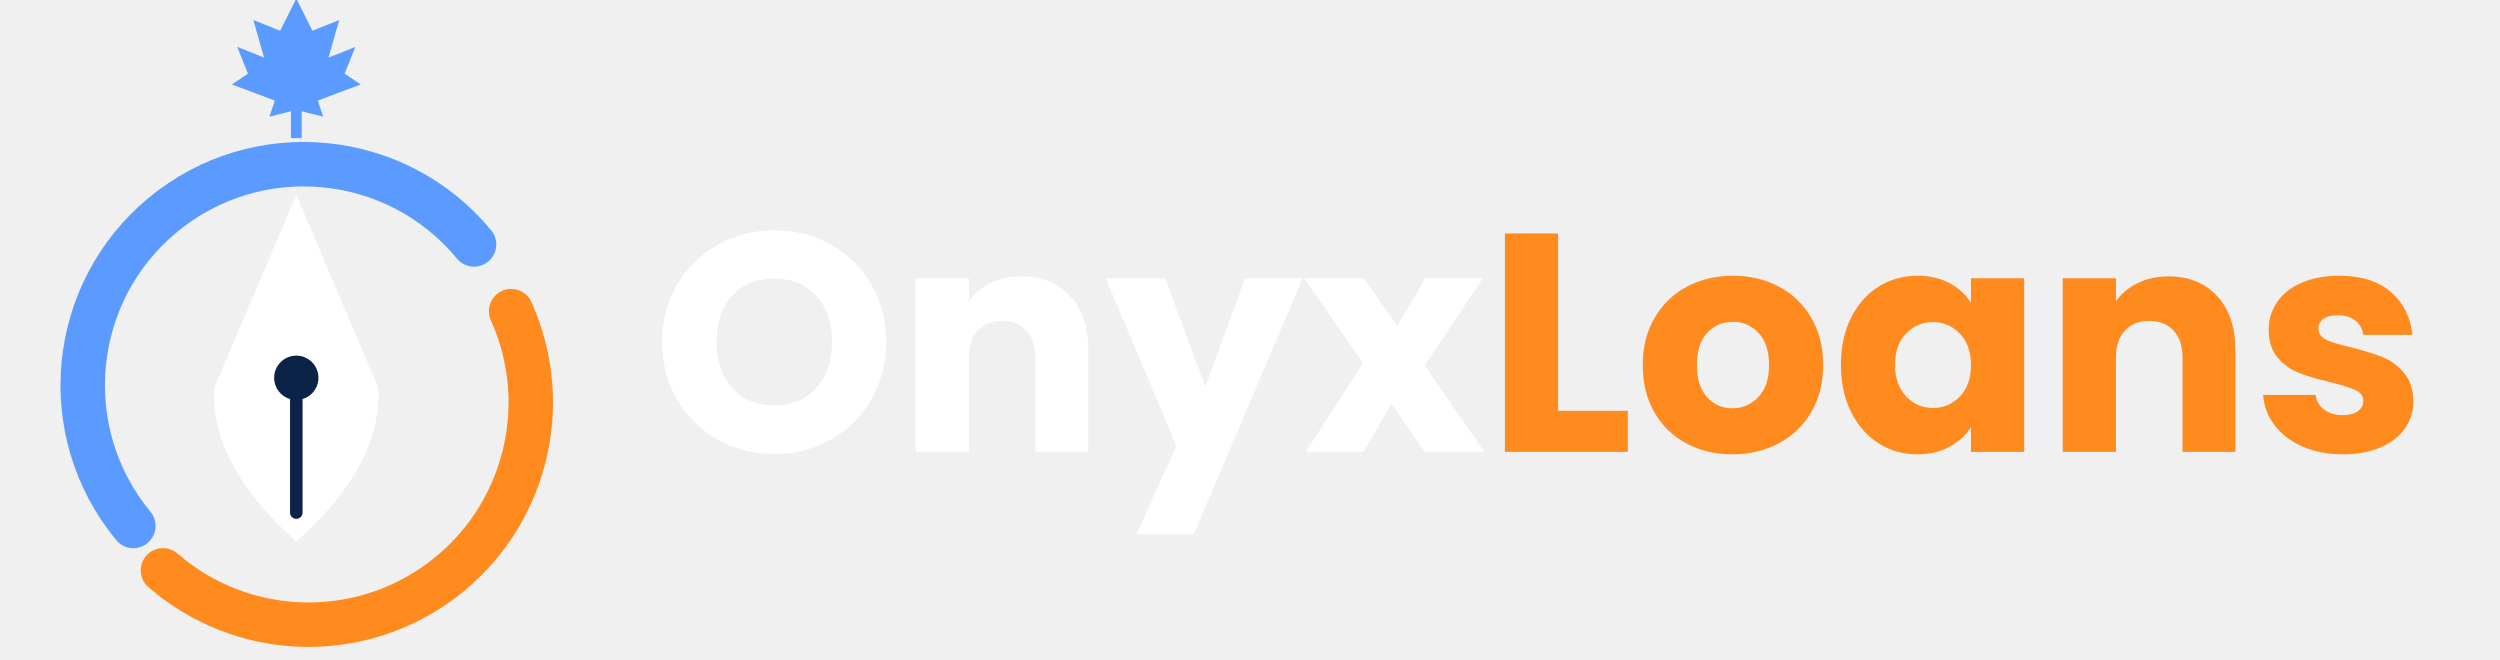
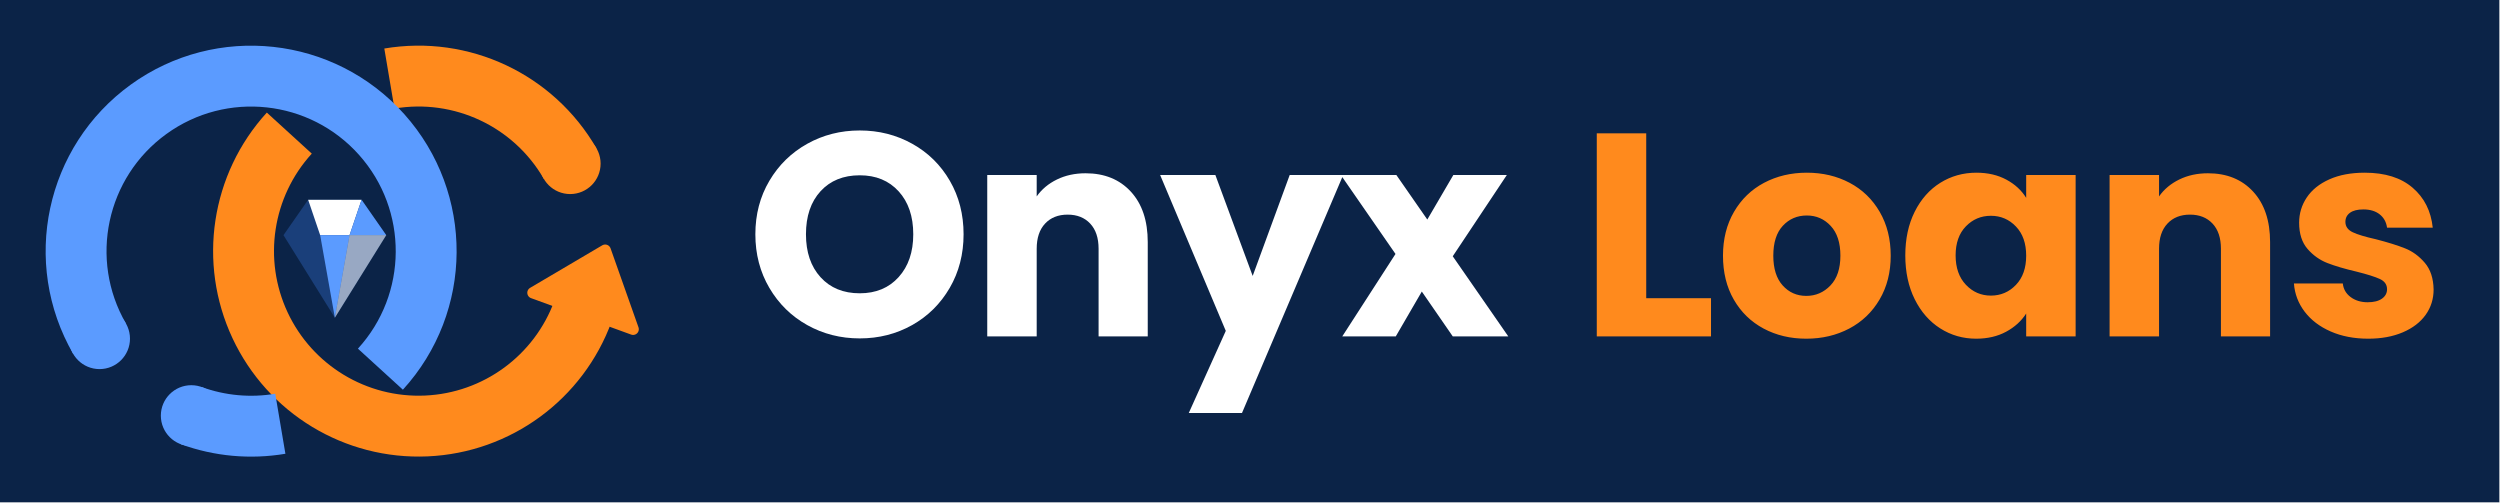
- <svg xmlns="http://www.w3.org/2000/svg" viewBox="0 0 675 178" width="675" height="178">
-   <g transform="translate(0,0) scale(1.0)">
-     <g transform="translate(0,18)">
-       <path d="M36 124 A58 58 0 1 1 128 48" fill="none" stroke="#5B9BFF" stroke-width="12" stroke-linecap="round" />
-       <path d="M138 66 A60 60 0 0 1 44 136" fill="none" stroke="#FF8A1D" stroke-width="12" stroke-linecap="round" />
-       <g transform="translate(80,84) scale(1.3) translate(-80,-84)">
-         <path d="M80 46 L97 86 Q98 102 80 118 Q62 102 63 86 Z" fill="#FFFFFF" />
-         <circle cx="80" cy="84" r="4.6" fill="#0B2347" />
-         <path d="M80 88 L80 112" stroke="#0B2347" stroke-width="2.6" stroke-linecap="round" />
-       </g>
-     </g>
-     <path d="M0,-12 L3,-6 L8,-8 L6,-1 L11,-3 L9,2 L12,4 L4,7 L5,10 L1,9 L1,14 L-1,14 L-1,9 L-5,10 L-4,7 L-12,4 L-9,2 L-11,-3 L-6,-1 L-8,-8 L-3,-6 Z" transform="translate(80,17) scale(1.45)" fill="#5B9BFF" />
+ <svg xmlns="http://www.w3.org/2000/svg" viewBox="0 0 657 132" width="657" height="132">
+   <rect width="656.82" height="132" rx="0" fill="#0B2347" />
+   <g transform="translate(-12,-34) scale(1.0)">
+     <path d="M161.84 77.00 A46 46 0 0 0 114.33 54.64" fill="none" stroke="#FF8A1D" stroke-width="16" />
+     <path d="M88.03 68.98 A46 46 0 1 0 165.23 115.73" fill="none" stroke="#FF8A1D" stroke-width="16" />
+     <circle cx="161.84" cy="77.00" r="8.0" fill="#FF8A1D" />
+     <path d="M178.38 120.52 L171.04 99.76 L152.07 110.94 Z" fill="#FF8A1D" stroke="#FF8A1D" stroke-width="3" stroke-linejoin="round" />
+     <path d="M38.16 123.00 A46 46 0 1 1 111.97 131.02" fill="none" stroke="#5B9BFF" stroke-width="16" />
+     <circle cx="38.16" cy="123.00" r="8.0" fill="#5B9BFF" />
+     <path d="M85.67 145.36 A46 46 0 0 1 62.27 143.23" fill="none" stroke="#5B9BFF" stroke-width="16" />
+     <circle cx="62.27" cy="143.23" r="8.0" fill="#5B9BFF" />
+     <polygon points="92.98,86.50 107.02,86.50 113.50,95.80 100.00,117.50 86.50,95.80" fill="#1A3F7A" />
+     <polygon points="92.98,86.50 107.02,86.50 103.86,95.80 96.14,95.80" fill="#FFFFFF" />
+     <polygon points="107.02,86.50 113.50,95.80 103.86,95.80" fill="#5B9BFF" />
+     <polygon points="96.14,95.80 103.86,95.80 100.00,117.50" fill="#5B9BFF" />
+     <polygon points="103.86,95.80 113.50,95.80 100.00,117.50" fill="#FFFFFF" opacity="0.55" />
  </g>
-   <path d="M178.772 92.348Q178.772 83.696 182.846 76.808Q186.92 69.92 193.85 66.056Q200.78 62.192 209.096 62.192Q217.412 62.192 224.342 66.056Q231.272 69.92 235.262 76.808Q239.252 83.696 239.252 92.348Q239.252 101.0 235.22 107.93Q231.188 114.86 224.3 118.724Q217.412 122.588 209.096 122.588Q200.78 122.588 193.85 118.724Q186.92 114.86 182.846 107.93Q178.772 101.0 178.772 92.348ZM224.636 92.348Q224.636 84.536 220.394 79.874Q216.152 75.212 209.096 75.212Q201.956 75.212 197.714 79.832Q193.472 84.452 193.472 92.348Q193.472 100.16 197.714 104.822Q201.956 109.484 209.096 109.484Q216.152 109.484 220.394 104.78Q224.636 100.076 224.636 92.348ZM293.852 94.616V122.0H279.572V96.548Q279.572 91.844 277.136 89.24Q274.7 86.636 270.584 86.636Q266.468 86.636 264.032 89.24Q261.596 91.844 261.596 96.548V122.0H247.232V75.128H261.596V81.344Q263.78 78.236 267.476 76.43Q271.172 74.624 275.792 74.624Q284.024 74.624 288.938 79.958Q293.852 85.292 293.852 94.616ZM351.728 75.128 322.328 144.26H306.872L317.624 120.404L298.556 75.128H314.6L325.436 104.444L336.188 75.128ZM384.656 122.0 375.668 108.98 368.108 122.0H352.568L368.024 98.06L352.148 75.128H368.276L377.264 88.064L384.824 75.128H400.364L384.656 98.732L400.784 122.0Z" fill="#FFFFFF" />
-   <path d="M420.692 110.912H439.508V122.0H406.328V63.032H420.692ZM443.54 98.564Q443.54 91.34 446.732 85.838Q449.924 80.336 455.468 77.396Q461.012 74.456 467.9 74.456Q474.788 74.456 480.332 77.396Q485.876 80.336 489.068 85.838Q492.26 91.34 492.26 98.564Q492.26 105.788 489.026 111.29Q485.792 116.792 480.206 119.732Q474.62 122.672 467.732 122.672Q460.844 122.672 455.342 119.732Q449.84 116.792 446.69 111.332Q443.54 105.872 443.54 98.564ZM477.644 98.564Q477.644 92.936 474.83 89.912Q472.016 86.888 467.9 86.888Q463.7 86.888 460.928 89.87Q458.156 92.852 458.156 98.564Q458.156 104.192 460.886 107.216Q463.616 110.24 467.732 110.24Q471.848 110.24 474.746 107.216Q477.644 104.192 477.644 98.564ZM517.712 74.456Q522.668 74.456 526.406 76.472Q530.144 78.488 532.16 81.764V75.128H546.524V122.0H532.16V115.364Q530.06 118.64 526.322 120.656Q522.584 122.672 517.628 122.672Q511.916 122.672 507.212 119.69Q502.508 116.708 499.778 111.206Q497.048 105.704 497.048 98.48Q497.048 91.256 499.778 85.796Q502.508 80.336 507.212 77.396Q511.916 74.456 517.712 74.456ZM521.912 86.972Q517.628 86.972 514.646 90.038Q511.664 93.104 511.664 98.48Q511.664 103.856 514.646 107.006Q517.628 110.156 521.912 110.156Q526.196 110.156 529.178 107.048Q532.16 103.94 532.16 98.564Q532.16 93.188 529.178 90.08Q526.196 86.972 521.912 86.972ZM603.56 94.616V122.0H589.28V96.548Q589.28 91.844 586.844 89.24Q584.408 86.636 580.292 86.636Q576.176 86.636 573.74 89.24Q571.304 91.844 571.304 96.548V122.0H556.94V75.128H571.304V81.344Q573.488 78.236 577.184 76.43Q580.88 74.624 585.5 74.624Q593.732 74.624 598.646 79.958Q603.56 85.292 603.56 94.616ZM611.036 106.628H625.232Q625.484 109.064 627.5 110.576Q629.516 112.088 632.456 112.088Q635.144 112.088 636.614 111.038Q638.084 109.988 638.084 108.308Q638.084 106.292 635.984 105.326Q633.884 104.36 629.18 103.184Q624.14 102.008 620.78 100.706Q617.42 99.404 614.984 96.59Q612.548 93.776 612.548 88.988Q612.548 84.956 614.774 81.638Q617 78.32 621.326 76.388Q625.652 74.456 631.616 74.456Q640.436 74.456 645.518 78.824Q650.6 83.192 651.356 90.416H638.084Q637.748 87.98 635.942 86.552Q634.136 85.124 631.196 85.124Q628.676 85.124 627.332 86.09Q625.988 87.056 625.988 88.736Q625.988 90.752 628.13 91.76Q630.272 92.768 634.808 93.776Q640.016 95.12 643.292 96.422Q646.568 97.724 649.046 100.622Q651.524 103.52 651.608 108.392Q651.608 112.508 649.298 115.742Q646.988 118.976 642.662 120.824Q638.336 122.672 632.624 122.672Q626.492 122.672 621.704 120.572Q616.916 118.472 614.144 114.818Q611.372 111.164 611.036 106.628Z" fill="#FF8A1D" />
+   <path d="M198.508 61.572Q198.508 53.744 202.194 47.512Q205.88 41.28 212.15 37.784Q218.42 34.288 225.944 34.288Q233.468 34.288 239.738 37.784Q246.008 41.28 249.618 47.512Q253.228 53.744 253.228 61.572Q253.228 69.4 249.58 75.67Q245.932 81.94 239.7 85.436Q233.468 88.932 225.944 88.932Q218.42 88.932 212.15 85.436Q205.88 81.94 202.194 75.67Q198.508 69.4 198.508 61.572ZM240.004 61.572Q240.004 54.504 236.166 50.286Q232.328 46.068 225.944 46.068Q219.484 46.068 215.646 50.248Q211.808 54.428 211.808 61.572Q211.808 68.64 215.646 72.858Q219.484 77.076 225.944 77.076Q232.328 77.076 236.166 72.82Q240.004 68.564 240.004 61.572ZM301.628 63.624V88.4H288.708V65.372Q288.708 61.116 286.504 58.76Q284.3 56.404 280.576 56.404Q276.852 56.404 274.648 58.76Q272.444 61.116 272.444 65.372V88.4H259.448V45.992H272.444V51.616Q274.42 48.804 277.764 47.17Q281.108 45.536 285.288 45.536Q292.736 45.536 297.182 50.362Q301.628 55.188 301.628 63.624ZM352.992 45.992 326.392 108.54H312.408L322.136 86.956L304.884 45.992H319.4L329.204 72.516L338.932 45.992ZM381.784 88.4 373.652 76.62 366.812 88.4H352.752L366.736 66.74L352.372 45.992H366.964L375.096 57.696L381.936 45.992H395.996L381.784 67.348L396.376 88.4Z" fill="#FFFFFF" />
+   <path d="M432.628 78.368H449.652V88.4H419.632V35.048H432.628ZM452.8 67.196Q452.8 60.66 455.688 55.682Q458.576 50.704 463.592 48.044Q468.608 45.384 474.84 45.384Q481.072 45.384 486.088 48.044Q491.104 50.704 493.992 55.682Q496.88 60.66 496.88 67.196Q496.88 73.732 493.954 78.71Q491.028 83.688 485.974 86.348Q480.92 89.008 474.688 89.008Q468.456 89.008 463.478 86.348Q458.5 83.688 455.65 78.748Q452.8 73.808 452.8 67.196ZM483.656 67.196Q483.656 62.104 481.11 59.368Q478.564 56.632 474.84 56.632Q471.04 56.632 468.532 59.33Q466.024 62.028 466.024 67.196Q466.024 72.288 468.494 75.024Q470.964 77.76 474.688 77.76Q478.412 77.76 481.034 75.024Q483.656 72.288 483.656 67.196ZM519.408 45.384Q523.892 45.384 527.274 47.208Q530.656 49.032 532.48 51.996V45.992H545.476V88.4H532.48V82.396Q530.58 85.36 527.198 87.184Q523.816 89.008 519.332 89.008Q514.164 89.008 509.908 86.31Q505.652 83.612 503.182 78.634Q500.712 73.656 500.712 67.12Q500.712 60.584 503.182 55.644Q505.652 50.704 509.908 48.044Q514.164 45.384 519.408 45.384ZM523.208 56.708Q519.332 56.708 516.634 59.482Q513.936 62.256 513.936 67.12Q513.936 71.984 516.634 74.834Q519.332 77.684 523.208 77.684Q527.084 77.684 529.782 74.872Q532.48 72.06 532.48 67.196Q532.48 62.332 529.782 59.52Q527.084 56.708 523.208 56.708ZM596.58 63.624V88.4H583.66V65.372Q583.66 61.116 581.456 58.76Q579.252 56.404 575.528 56.404Q571.804 56.404 569.6 58.76Q567.396 61.116 567.396 65.372V88.4H554.4V45.992H567.396V51.616Q569.372 48.804 572.716 47.17Q576.06 45.536 580.24 45.536Q587.688 45.536 592.134 50.362Q596.58 55.188 596.58 63.624ZM602.844 74.492H615.688Q615.916 76.696 617.74 78.064Q619.564 79.432 622.224 79.432Q624.656 79.432 625.986 78.482Q627.316 77.532 627.316 76.012Q627.316 74.188 625.416 73.314Q623.516 72.44 619.26 71.376Q614.7 70.312 611.66 69.134Q608.62 67.956 606.416 65.41Q604.212 62.864 604.212 58.532Q604.212 54.884 606.226 51.882Q608.24 48.88 612.154 47.132Q616.068 45.384 621.464 45.384Q629.444 45.384 634.042 49.336Q638.64 53.288 639.324 59.824H627.316Q627.012 57.62 625.378 56.328Q623.744 55.036 621.084 55.036Q618.804 55.036 617.588 55.91Q616.372 56.784 616.372 58.304Q616.372 60.128 618.31 61.04Q620.248 61.952 624.352 62.864Q629.064 64.08 632.028 65.258Q634.992 66.436 637.234 69.058Q639.476 71.68 639.552 76.088Q639.552 79.812 637.462 82.738Q635.372 85.664 631.458 87.336Q627.544 89.008 622.376 89.008Q616.828 89.008 612.496 87.108Q608.164 85.208 605.656 81.902Q603.148 78.596 602.844 74.492Z" fill="#FF8A1D" />
</svg>
